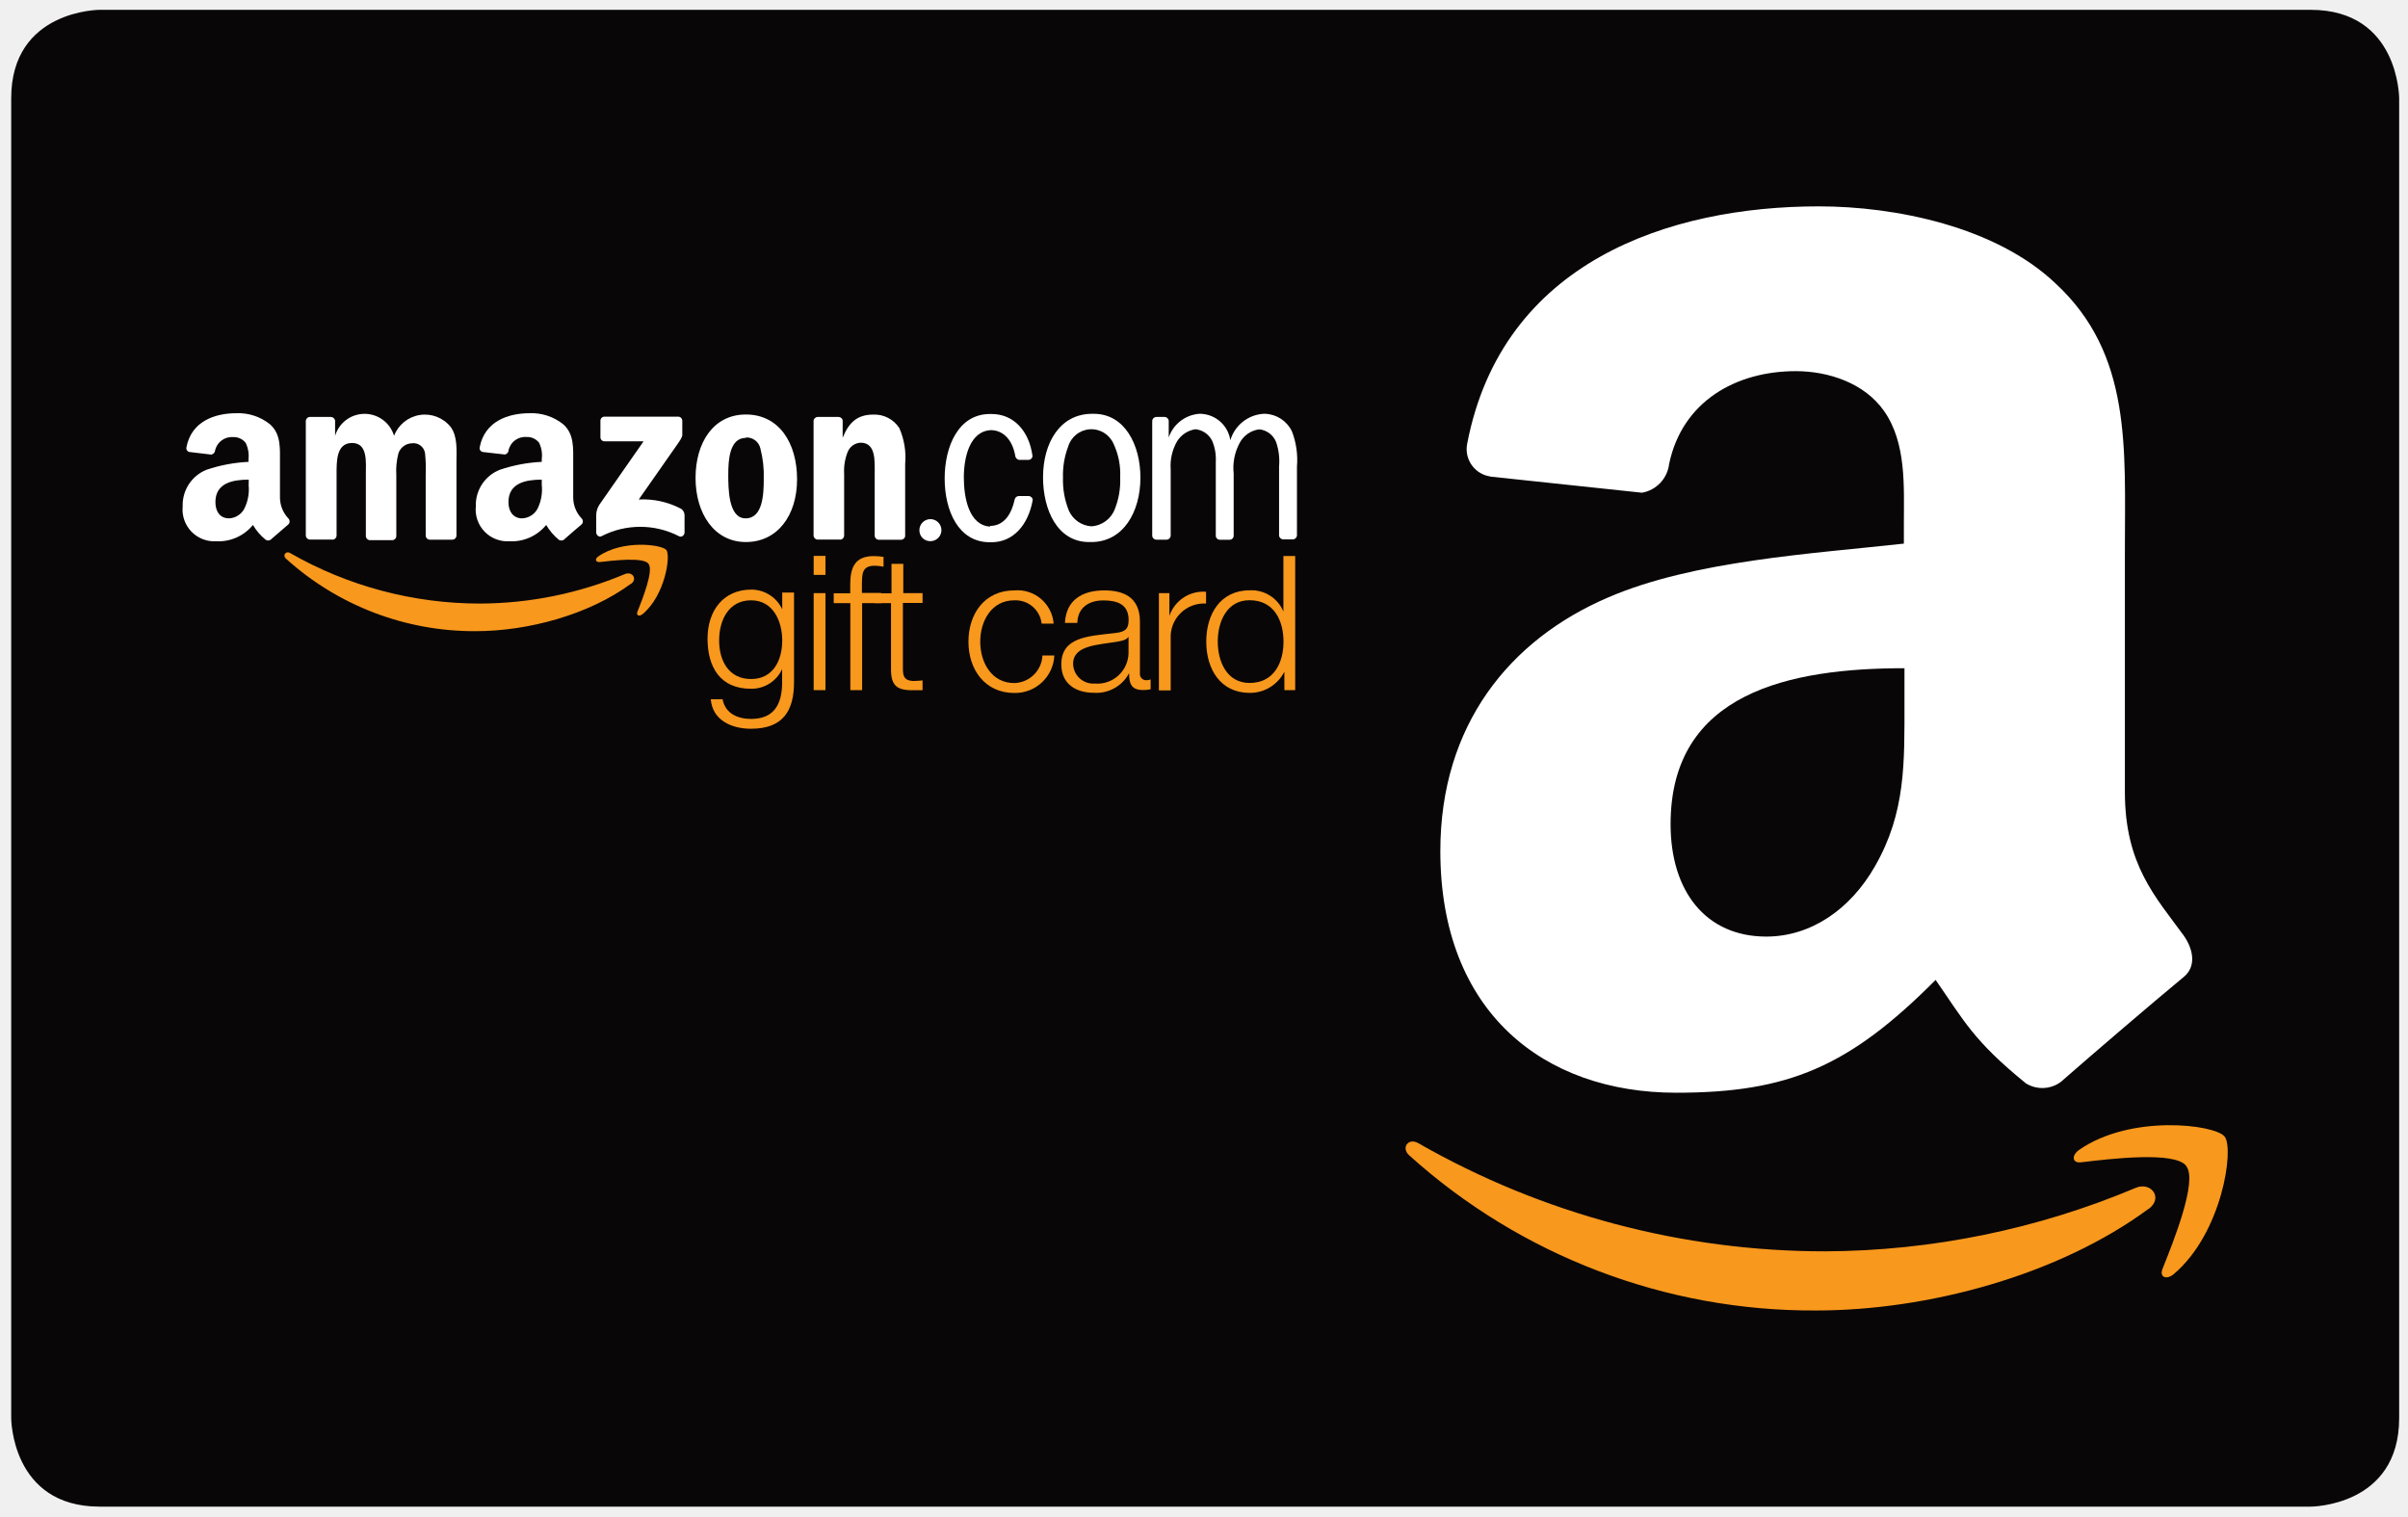
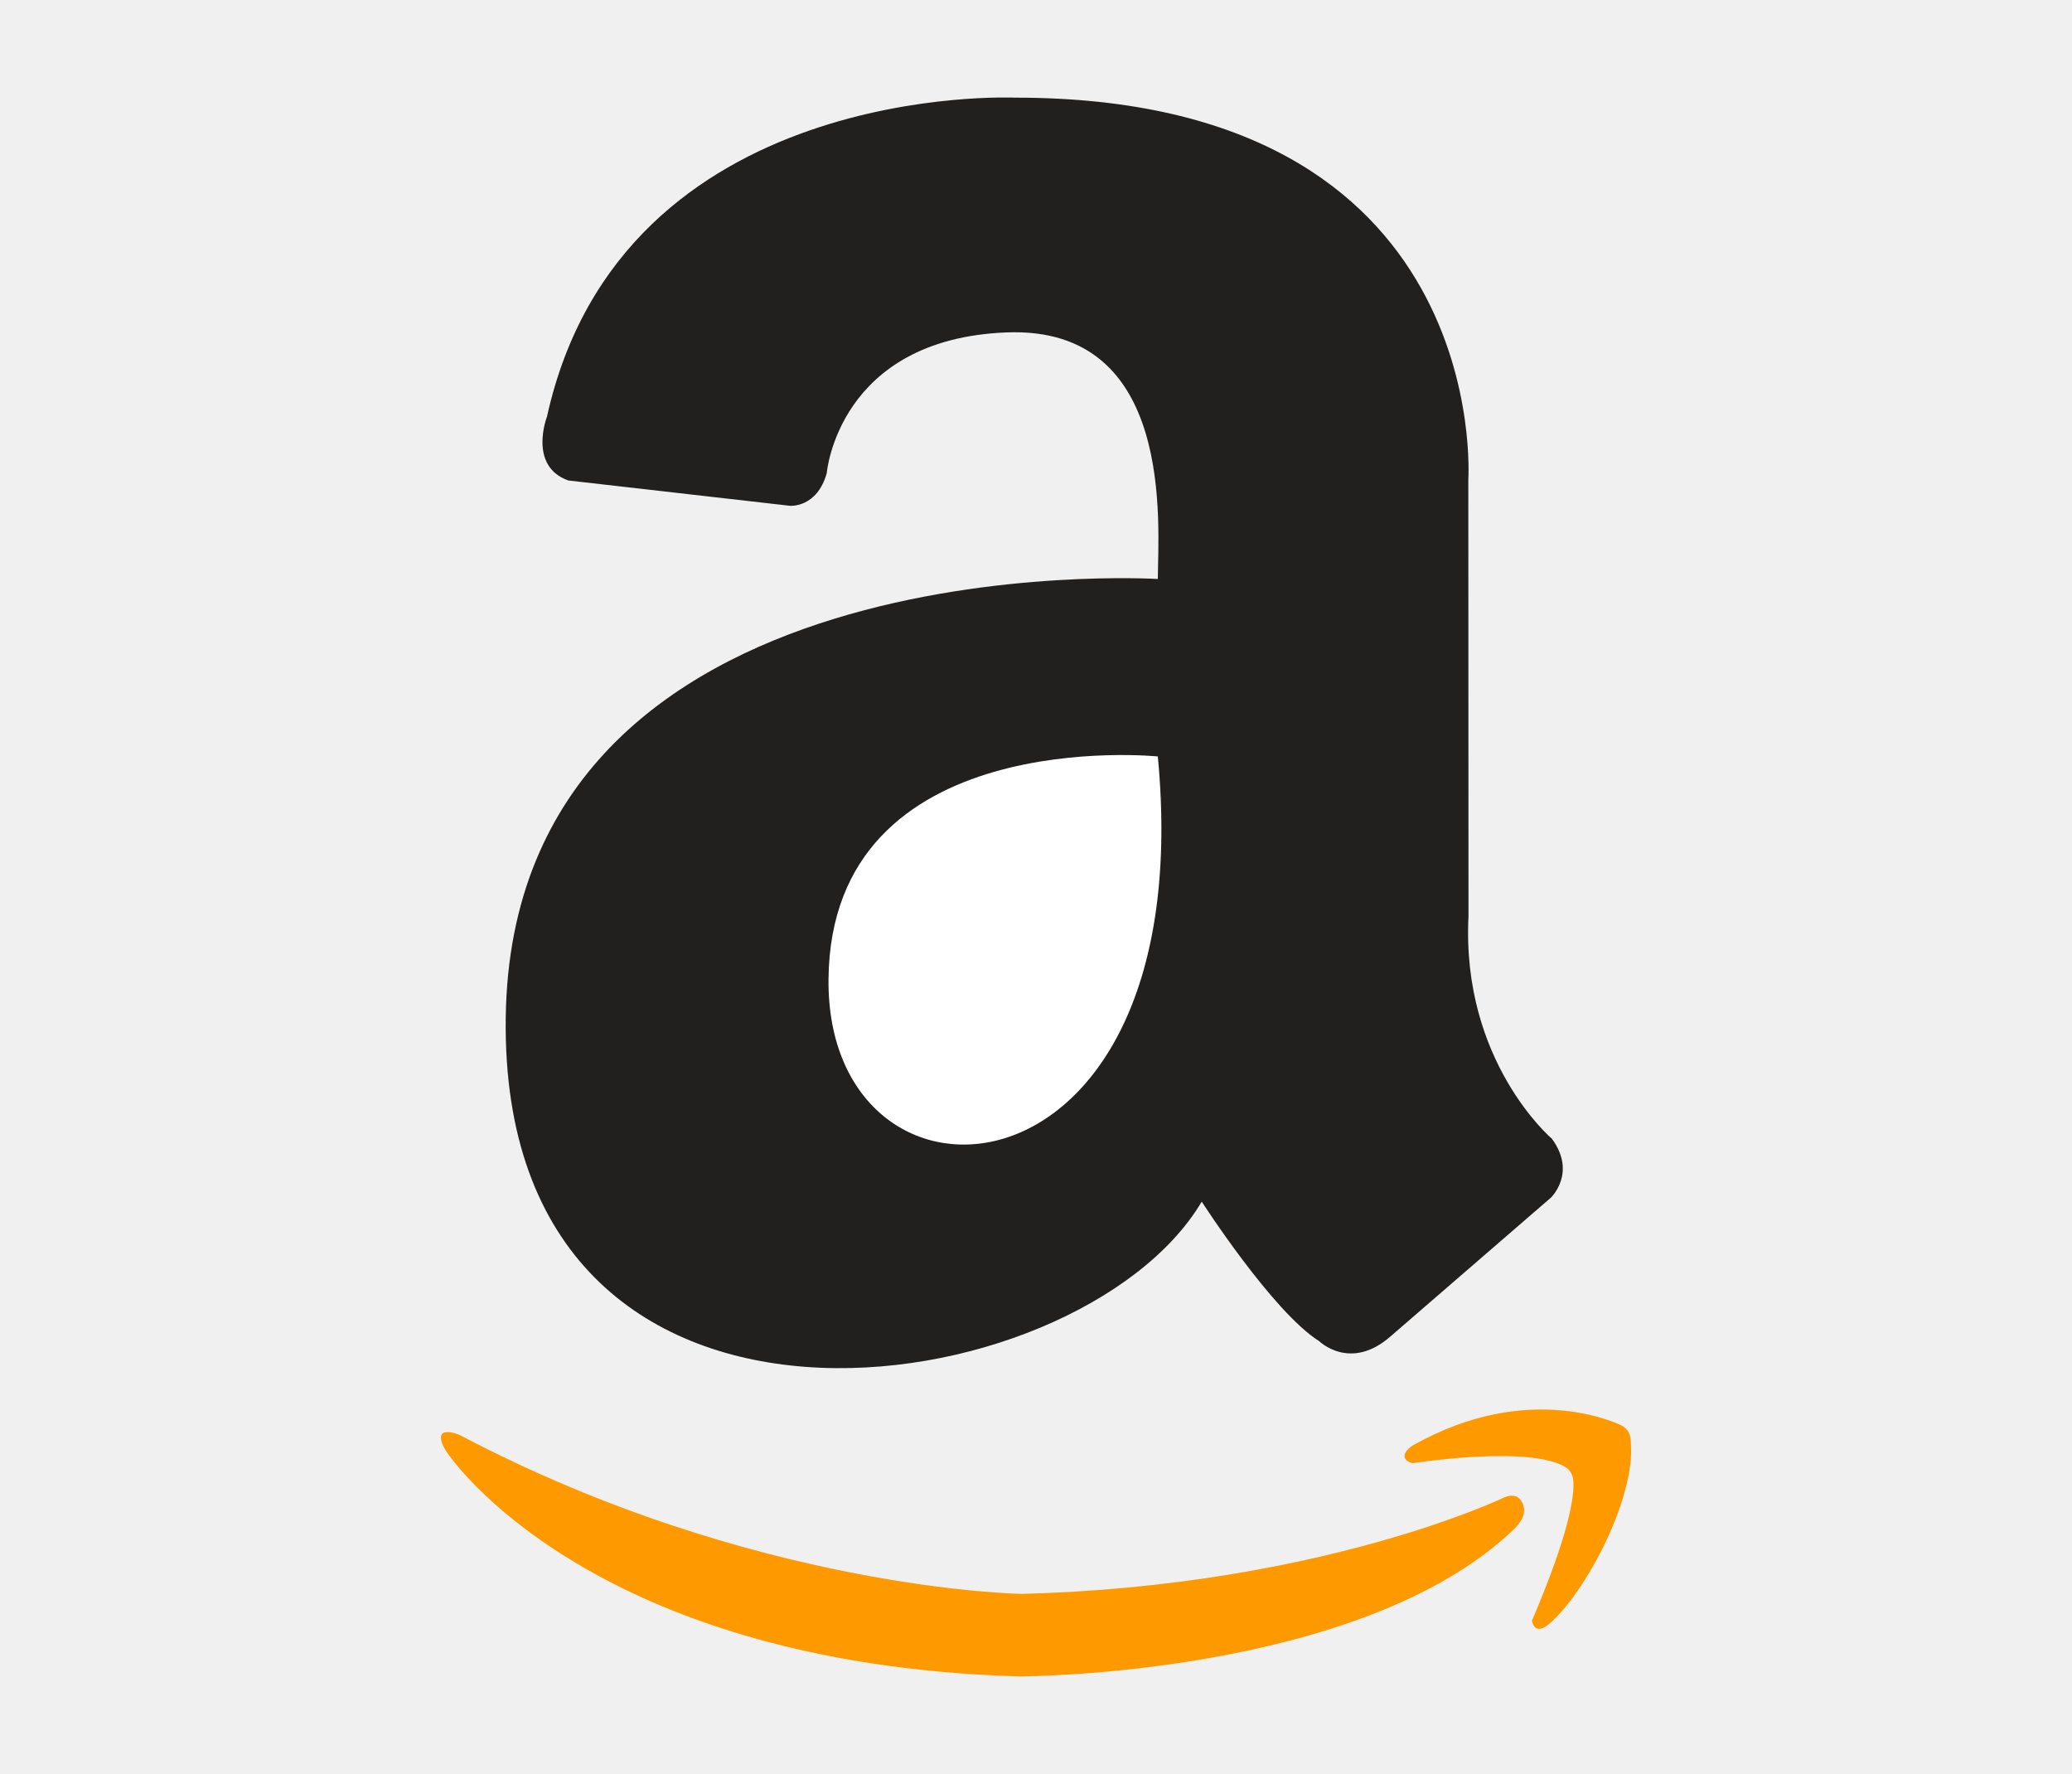
- <svg xmlns="http://www.w3.org/2000/svg" viewBox="0 0 245.04 154.32">
-   <defs>
-     <style>.cls-1{fill:none;}.cls-2{clip-path:url(#clip-path);}.cls-3{fill:#090607;}.cls-4,.cls-7{fill:#fff;}.cls-4,.cls-6{fill-rule:evenodd;}.cls-5,.cls-6{fill:#f8981d;}</style>
-     <clipPath id="clip-path">
-       <path class="cls-1" d="M10.14,1s-9,0-9,9V144.32s0,9,9,9h225s9,0,9-9V10s0-9-9-9Z" />
-     </clipPath>
-   </defs>
-   <g id="Layer_2" data-name="Layer 2">
-     <g id="drawing">
-       <g class="cls-2">
-         <polygon class="cls-3" points="245.04 154.32 0 154.32 0 0 245.04 0 245.04 154.32 245.04 154.32" />
-       </g>
-       <path class="cls-4" d="M93.56,54a1.12,1.12,0,1,1,1.12,1.07A1.09,1.09,0,0,1,93.56,54Z" />
-       <path class="cls-5" d="M79.6,65.18c0-1.93-.9-4.09-3.17-4.09s-3.25,2-3.25,4.09,1,3.92,3.25,3.92,3.17-1.91,3.17-3.92Zm1.2,4.24c0,2.95-1.15,4.74-4.38,4.74-2,0-3.92-.88-4.09-3h1.2c.27,1.45,1.55,2,2.89,2,2.22,0,3.17-1.32,3.17-3.73V68.09h0a3.42,3.42,0,0,1-3.14,2C73.27,70.11,72,67.86,72,65s1.61-5,4.46-5a3.47,3.47,0,0,1,3.14,2h0v-1.7h1.2v9.06Z" />
-       <path class="cls-5" d="M82.84,60.36H84v9.87h-1.2V60.36Zm0-3.79H84v1.93h-1.2V56.58Z" />
-       <path class="cls-5" d="M89.68,61.38H87.73v8.85h-1.2V61.38H84.84v-1h1.68v-.9c0-1.7.46-2.89,2.39-2.89a6.43,6.43,0,0,1,1,.08v1a4.91,4.91,0,0,0-.88-.1c-1.34,0-1.3.84-1.32,1.91v.86h1.95v1Z" />
-       <path class="cls-5" d="M91.88,60.36h2v1h-2V68c0,.78.11,1.24,1,1.3a9.36,9.36,0,0,0,1-.06v1c-.36,0-.71,0-1.07,0-1.61,0-2.16-.54-2.14-2.22V61.38H89v-1h1.72v-3h1.2v3Z" />
-       <path class="cls-5" d="M106,63.46a2.68,2.68,0,0,0-2.79-2.37c-2.31,0-3.46,2.1-3.46,4.21s1.15,4.21,3.46,4.21a2.94,2.94,0,0,0,2.87-2.81h1.21a4,4,0,0,1-4.07,3.82c-3,0-4.67-2.39-4.67-5.22s1.64-5.22,4.67-5.22a3.69,3.69,0,0,1,4,3.38Z" />
-       <path class="cls-5" d="M114.79,64.84h0c-.15.29-.69.38-1,.44-2,.36-4.59.34-4.59,2.28a2.05,2.05,0,0,0,2.2,2,3.17,3.17,0,0,0,3.44-3.1V64.84Zm-6.42-1.45c.11-2.31,1.74-3.31,4-3.31,1.74,0,3.63.54,3.63,3.17v5.24a.64.64,0,0,0,.71.73,1.13,1.13,0,0,0,.38-.08v1a3.24,3.24,0,0,1-.78.08c-1.22,0-1.41-.69-1.41-1.72h0a3.76,3.76,0,0,1-3.59,2c-1.82,0-3.31-.9-3.31-2.89,0-2.77,2.7-2.87,5.3-3.17,1-.11,1.55-.25,1.55-1.34,0-1.62-1.17-2-2.58-2s-2.6.69-2.64,2.29Z" />
-       <path class="cls-5" d="M117.93,60.36H119v2.31h0a3.64,3.64,0,0,1,3.73-2.45v1.2A3.4,3.4,0,0,0,119.13,65v5.26h-1.2V60.36Z" />
-       <path class="cls-5" d="M127.15,69.5c2.56,0,3.46-2.16,3.46-4.21s-.9-4.21-3.46-4.21c-2.29,0-3.23,2.16-3.23,4.21s.94,4.21,3.23,4.21Zm4.66.73H130.7V68.35h0a3.91,3.91,0,0,1-3.52,2.16c-3,0-4.43-2.43-4.43-5.22s1.43-5.22,4.43-5.22a3.52,3.52,0,0,1,3.42,2.16h0V56.58h1.2V70.23Z" />
-       <path class="cls-6" d="M64.21,59.4c-4.27,3.15-10.47,4.83-15.8,4.83a28.57,28.57,0,0,1-19.3-7.37c-.4-.36,0-.85.43-.57a38.84,38.84,0,0,0,19.31,5.13,38.38,38.38,0,0,0,14.74-3c.72-.31,1.33.48.62,1Z" />
-       <path class="cls-6" d="M66,57.37c-.55-.7-3.62-.33-5-.17-.42,0-.48-.32-.11-.58,2.45-1.72,6.46-1.22,6.92-.65s-.12,4.6-2.41,6.52c-.36.29-.69.14-.53-.25.51-1.29,1.67-4.18,1.12-4.87Z" />
-       <path class="cls-4" d="M61.1,44.49V42.82a.41.41,0,0,1,.42-.42H69a.42.42,0,0,1,.43.42v1.43c0,.24-.21.55-.56,1.05L65,50.83a8.31,8.31,0,0,1,4.26.92.77.77,0,0,1,.4.66v1.78c0,.25-.27.53-.56.38a8.61,8.61,0,0,0-7.9,0c-.26.14-.53-.14-.53-.39V52.5A2,2,0,0,1,61,51.35l4.49-6.44H61.53a.41.41,0,0,1-.43-.42Z" />
-       <path class="cls-4" d="M33.8,54.91H31.53a.43.43,0,0,1-.41-.38V42.85a.43.43,0,0,1,.44-.42h2.12a.44.44,0,0,1,.42.39v1.53h0a3.13,3.13,0,0,1,6,0,3.36,3.36,0,0,1,5.77-.89c.72,1,.58,2.41.58,3.66V54.5a.43.43,0,0,1-.44.42H43.73a.43.43,0,0,1-.41-.42V48.3a14.51,14.51,0,0,0-.07-2.19,1.19,1.19,0,0,0-1.34-1,1.5,1.5,0,0,0-1.36,1,7,7,0,0,0-.22,2.24v6.2a.43.43,0,0,1-.44.42H37.64a.43.43,0,0,1-.41-.42V48.3c0-1.3.21-3.22-1.41-3.22S34.25,47,34.25,48.3v6.2a.43.43,0,0,1-.44.42Z" />
-       <path class="cls-4" d="M75.9,44.56c-1.68,0-1.79,2.29-1.79,3.71s0,4.48,1.76,4.48,1.85-2.46,1.85-4a10.92,10.92,0,0,0-.34-3.1,1.43,1.43,0,0,0-1.49-1.13Zm0-2.38c3.38,0,5.21,2.9,5.21,6.59s-2,6.39-5.21,6.39-5.12-2.9-5.12-6.52,1.83-6.46,5.12-6.46Z" />
-       <path class="cls-4" d="M85.47,54.91H83.2a.43.43,0,0,1-.41-.42V42.81a.43.43,0,0,1,.44-.38h2.11a.44.44,0,0,1,.41.33v1.79h0c.64-1.6,1.53-2.36,3.11-2.36a3,3,0,0,1,2.66,1.38,7.46,7.46,0,0,1,.59,3.64v7.35a.43.43,0,0,1-.44.37H89.42a.43.43,0,0,1-.41-.37V48.2c0-1.28.14-3.15-1.43-3.15a1.5,1.5,0,0,0-1.32.94,5.19,5.19,0,0,0-.36,2.21V54.5a.43.43,0,0,1-.44.42Z" />
-       <path class="cls-7" d="M117.68,54.92a.43.43,0,0,1-.43-.42V42.81a.43.43,0,0,1,.41-.38h.83a.43.43,0,0,1,.44.38v1.71a3.57,3.57,0,0,1,3.1-2.41h.17a3.16,3.16,0,0,1,3,2.69,3.77,3.77,0,0,1,3.37-2.69h.18a3.15,3.15,0,0,1,2.72,1.79,8.07,8.07,0,0,1,.51,3.57v7a.43.43,0,0,1-.4.42h-1a.44.44,0,0,1-.42-.36V47.47a6.05,6.05,0,0,0-.3-2.48,2.07,2.07,0,0,0-1.72-1.3,2.64,2.64,0,0,0-2,1.4,5.35,5.35,0,0,0-.6,3.1v6.38a.42.42,0,0,1-.4.36h-1a.42.42,0,0,1-.42-.42V47a4.78,4.78,0,0,0-.36-2.12,2.13,2.13,0,0,0-1.71-1.2,2.67,2.67,0,0,0-1.87,1.23,5,5,0,0,0-.65,2.85V54.5a.43.43,0,0,1-.41.42Z" />
-       <path class="cls-7" d="M111.06,53.56a2.73,2.73,0,0,0,2.4-1.79,7.83,7.83,0,0,0,.53-3.2,7.16,7.16,0,0,0-.68-3.42,2.46,2.46,0,0,0-4.61.29,8.14,8.14,0,0,0-.53,3.13,8.31,8.31,0,0,0,.61,3.42,2.7,2.7,0,0,0,2.27,1.57Zm-.24,1.6c-3.23,0-4.68-3.29-4.68-6.59,0-3.47,1.7-6.46,5-6.46h.17c3.17,0,4.74,3.2,4.74,6.49,0,3.49-1.74,6.56-5,6.56h-.17Z" />
-       <path class="cls-7" d="M100.73,53.52c1.45,0,2.21-1.21,2.53-2.71a.43.43,0,0,1,.41-.33h1a.42.42,0,0,1,.42.4c-.45,2.56-2,4.3-4.2,4.3h-.17c-3.2,0-4.59-3.22-4.59-6.49s1.4-6.56,4.61-6.56h.17c2.23,0,3.82,1.71,4.16,4.29a.42.42,0,0,1-.38.38h-1a.48.48,0,0,1-.38-.42c-.24-1.42-1.06-2.56-2.43-2.61-2.19.07-2.8,2.76-2.8,4.82s.52,4.89,2.7,5Z" />
-       <path class="cls-4" d="M57.43,54.89a.48.48,0,0,1-.55.05,5.63,5.63,0,0,1-1.3-1.52,4.51,4.51,0,0,1-3.75,1.66,3.23,3.23,0,0,1-3.41-3.55,3.86,3.86,0,0,1,2.43-3.72A15.61,15.61,0,0,1,55.13,47v-.29a2.92,2.92,0,0,0-.27-1.65,1.52,1.52,0,0,0-1.28-.59,1.73,1.73,0,0,0-1.83,1.36c0,.2-.19.41-.39.42L49.15,46a.4.4,0,0,1-.34-.47c.51-2.68,2.93-3.48,5.09-3.48a5.14,5.14,0,0,1,3.43,1.14c1.11,1,1,2.41,1,3.91v3.55a3.1,3.1,0,0,0,.86,2.11.43.43,0,0,1,0,.6c-.47.39-1.29,1.1-1.75,1.51Zm-2.3-5.55a4.46,4.46,0,0,1-.42,2.41,1.86,1.86,0,0,1-1.58,1c-.87,0-1.39-.66-1.39-1.65,0-1.94,1.74-2.29,3.39-2.29v.5Z" />
-       <path class="cls-4" d="M27.59,54.89a.47.47,0,0,1-.54.05,5.47,5.47,0,0,1-1.31-1.52A4.51,4.51,0,0,1,22,55.08a3.23,3.23,0,0,1-3.41-3.55A3.87,3.87,0,0,1,21,47.81,15.67,15.67,0,0,1,25.29,47v-.29A3,3,0,0,0,25,45.07a1.52,1.52,0,0,0-1.28-.59,1.74,1.74,0,0,0-1.83,1.36.47.47,0,0,1-.39.42L19.31,46a.39.39,0,0,1-.34-.47c.5-2.68,2.92-3.48,5.09-3.48a5.14,5.14,0,0,1,3.43,1.14c1.11,1,1,2.41,1,3.91v3.55a3.1,3.1,0,0,0,.86,2.11.43.43,0,0,1,0,.6c-.46.39-1.29,1.1-1.75,1.51Zm-2.29-5.55a4.43,4.43,0,0,1-.43,2.41,1.84,1.84,0,0,1-1.57,1c-.87,0-1.38-.66-1.38-1.65,0-1.94,1.74-2.29,3.39-2.29v.5Z" />
-       <path class="cls-7" d="M170,83.87c0,6.85,3.6,11.44,9.74,11.44,4.47,0,8.52-2.7,11.06-7.16,3.15-5.48,3-10.58,3-16.74V68C182.19,68,170,70.44,170,83.87ZM151.68,48.49a2.81,2.81,0,0,1-2.38-3.33C152.86,26.63,169.87,21,185.09,21c7.78,0,18,2.06,24.08,7.84,7.79,7.2,7.06,16.75,7.06,27.16v24.6c0,7.39,3.1,10.65,6,14.62,1,1.44,1.26,3.15,0,4.19-3.27,2.7-9.11,7.71-12.28,10.48l-.09.09a3.16,3.16,0,0,1-3.71.26c-5.35-4.35-6.29-6.37-9.18-10.52-8.8,8.84-15,11.48-26.4,11.48-13.47,0-24-8.19-24-24.6,0-12.82,7.05-21.51,17.07-25.8,8.7-3.76,20.81-4.45,30.1-5.48V53.29c0-3.74.27-8.19-2-11.44-2-2.88-5.69-4.08-9-4.08-6.1,0-11.56,3.08-12.89,9.45a3.36,3.36,0,0,1-2.76,2.92l-15.53-1.65Z" />
-       <path class="cls-6" d="M218.66,123c-9.16,6.77-22.44,10.36-33.87,10.36a61.34,61.34,0,0,1-41.39-15.79c-.85-.77-.09-1.83.94-1.23a83.3,83.3,0,0,0,41.4,11,82.29,82.29,0,0,0,31.59-6.46c1.54-.66,2.84,1,1.33,2.14Z" />
-       <path class="cls-6" d="M222.47,118.64c-1.17-1.51-7.75-.71-10.7-.36-.89.11-1-.67-.23-1.24,5.24-3.68,13.84-2.62,14.84-1.38s-.26,9.85-5.18,14c-.76.63-1.48.29-1.14-.54,1.11-2.77,3.59-8.95,2.42-10.44Z" />
-     </g>
+ <svg xmlns="http://www.w3.org/2000/svg" version="1.1" id="Layer_1" x="0px" y="0px" width="116.441px" height="99.666px" viewBox="0 0 116.441 99.666" enable-background="new 0 0 116.441 99.666" xml:space="preserve">
+   <g>
+     <path fill="#221F1F" d="M31.938,26.996l12.471,1.424c0,0,1.504,0.114,2.051-1.829c0,0,0.621-7.543,10.107-7.914   s8.514,10.828,8.5,13.854c0,0-36.287-2.248-36.646,24.646c-0.357,26.894,32.219,21.983,39.113,10.338c0,0,3.986,6.194,6.598,7.837   c0,0,1.748,1.723,4.016-0.269l9.012-7.795c0,0,1.461-1.392,0.053-3.306c0,0-5.092-4.321-4.688-12.488L82.516,26.91   c0,0,1.412-21.433-25.463-21.423c0,0-22.129-1.033-26.314,17.924C30.738,23.411,29.664,26.187,31.938,26.996z" />
+     <path fill="#FF9900" d="M25.139,81.632c0,0,7.785,11.837,32.121,12.558c0,0,19.125,0.022,27.779-8.231   c0.717-0.684,0.684-1.199,0.504-1.543c-0.137-0.263-0.428-0.531-1.021-0.276c0,0-10.344,4.979-27.094,5.413   c0,0-14.994-0.206-31.541-8.898c-0.248-0.131-0.816-0.301-1.029-0.104C24.691,80.704,24.789,81.139,25.139,81.632z" />
+     <path fill="#FF9900" d="M79.385,82.21c0,0,6.73-1.061,8.686,0.279c0,0,0.293,0.242,0.336,0.63c0.104,0.911-0.236,3.068-2.314,7.937   c0,0,0.113,0.909,0.969,0.18c2.004-1.708,4.732-6.846,4.598-9.95c-0.023-0.516,0.004-0.825-0.475-1.167   c0,0-5.131-2.688-11.805,1.104C79.057,81.405,78.553,81.994,79.385,82.21z" />
+     <path fill="#FFFFFF" d="M65.066,42.501c0,0-18.373-1.862-18.506,12.523C46.43,69.41,67.539,68.425,65.066,42.501z" />
  </g>
</svg>
